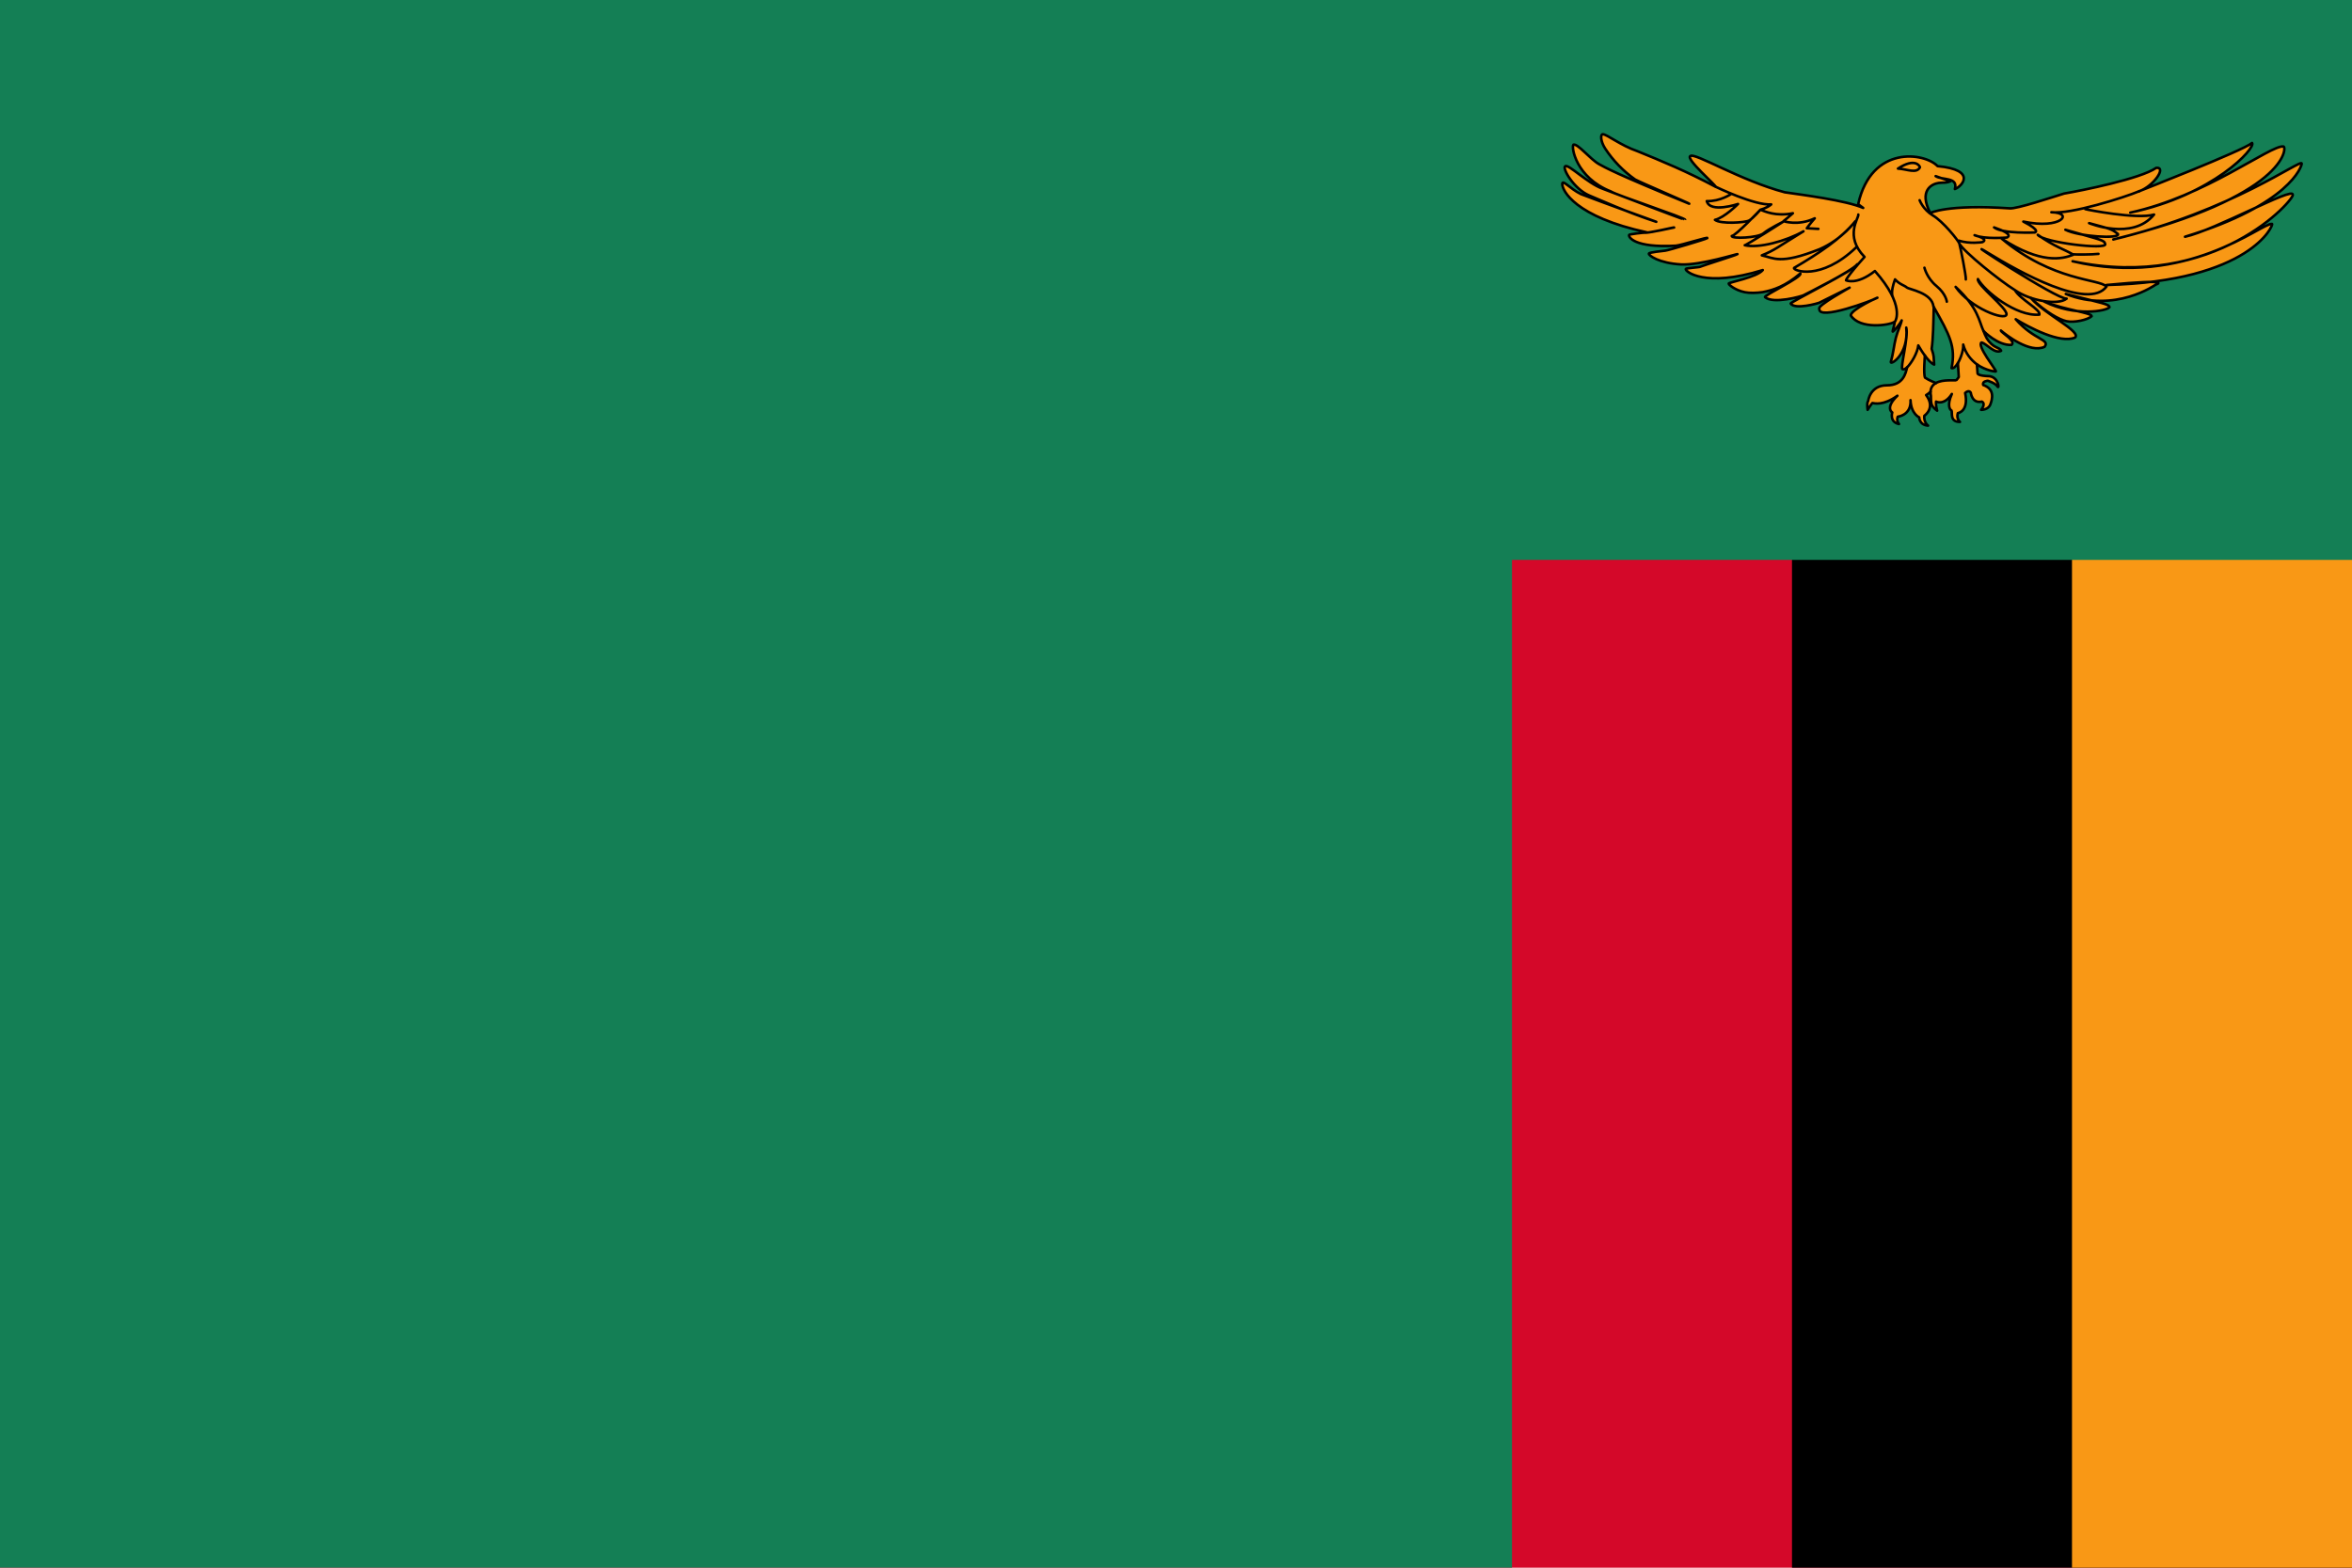
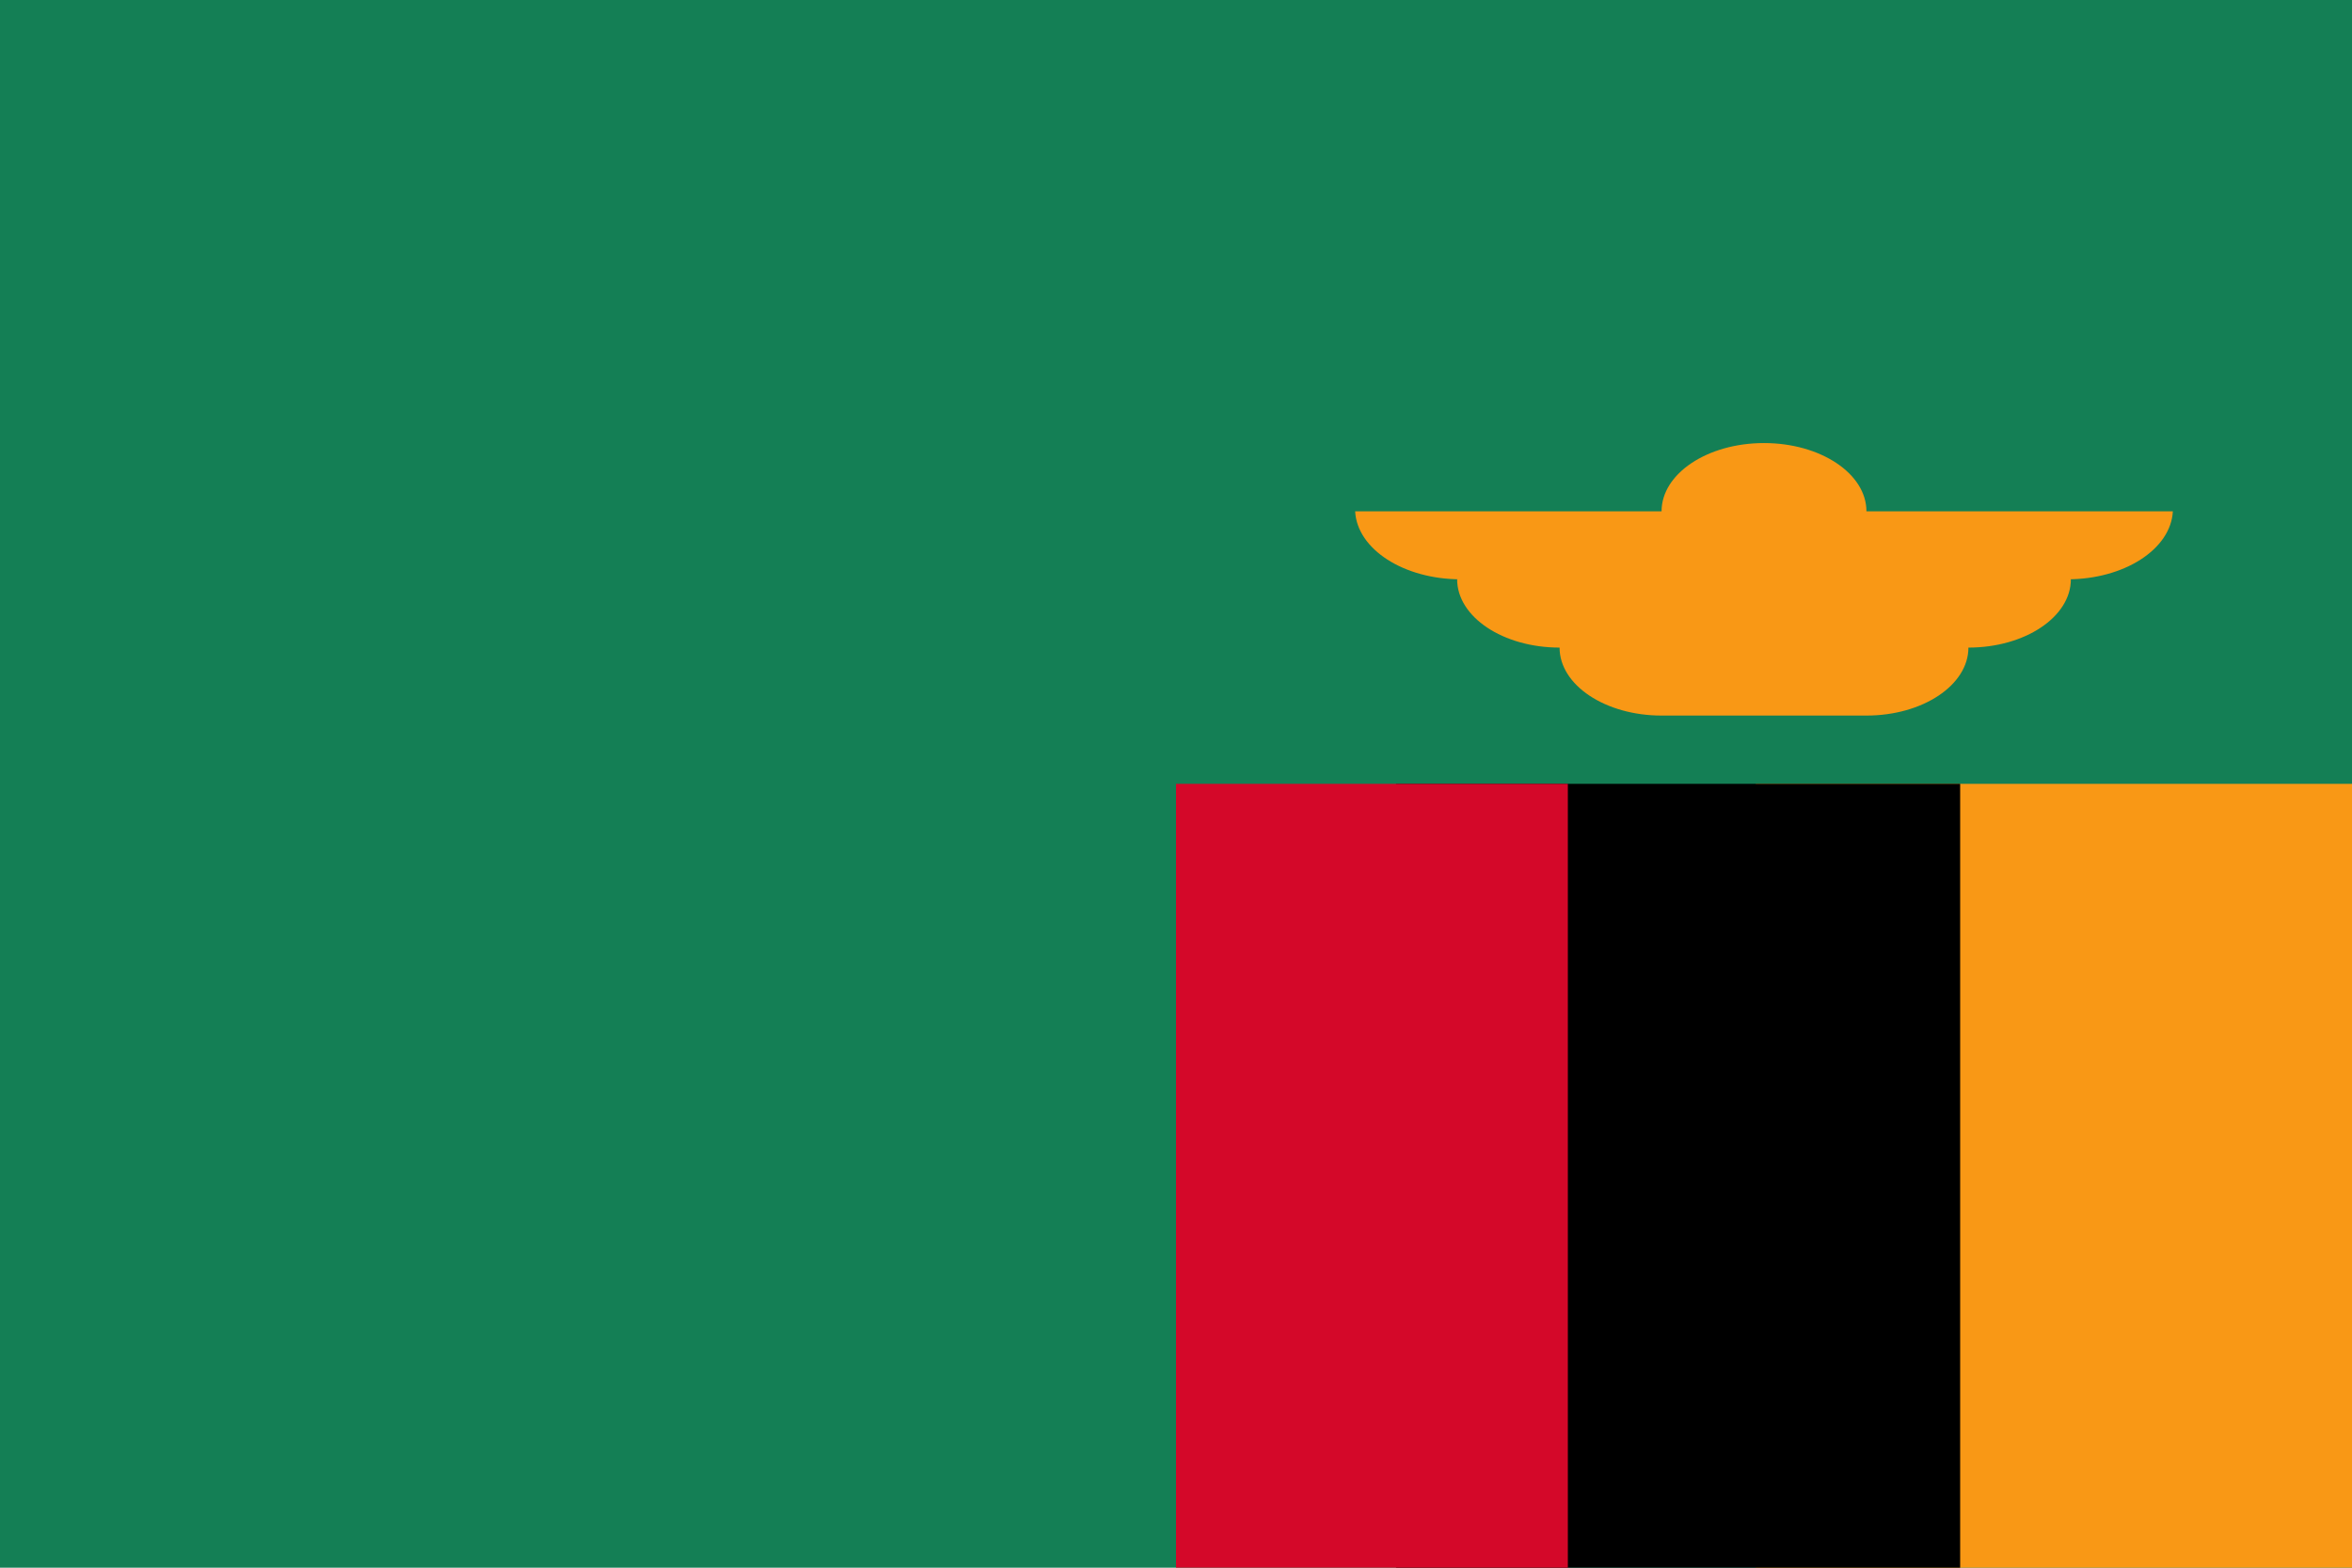
<svg xmlns="http://www.w3.org/2000/svg" width="900" height="600" viewBox="0 0 83328 55552">
-   <path fill="#d40829" d="M0 0h83328v55552H0Z" />
-   <path fill="#000" d="M63488 0h19840v55552H63488Z" style="stroke-width:1984" />
-   <path fill="#f99815" d="M73408 0h9920v55552h-9920Z" />
-   <path fill="#147f55" d="M0 0h83328v19840H53568v35712H0Z" />
-   <g stroke="#000" stroke-linecap="round" stroke-linejoin="round" stroke-width="90">
-     <path fill="#f99815" d="M68202 13383c132 92 386 191 386 191 241-144 702-78 726-104 38-41 82-110 82-110l-30-494c-84 135-162 203-225 178 157-758-68-1176-631-2166-13 588-21 1108-74 1484 93 283 66 270 89 558-111-49-227-180-329-320 0 0-57 662 6 783zm2181-1405c236 387 444 302 514 453-232 126-520-262-695-295-175 110 516 963 511 1025-9 15-359-28-674-250l23 317c0 17 25 92 427 103 327 47 352 484 277 363-76-121-340-201-340-201s-213 11-163 150c415 144 327 495 251 691-75 196-326 190-326 190s182-213 25-294c-346 81-390-311-390-311s-56-127-201 6c138 657-257 714-257 714s-69 185 75 312c-377 5-258-335-302-409-44-12-175-162 13-582-276 426-559 270-559 270s-19 133 38 323c-214-161-220-236-220-524-10-51-14-103-13-150-47 46-101 91-157 121 346 461-63 732-63 732s-37 213 132 351c-314-23-314-294-314-294s-289-121-308-610c32 541-452 587-452 587s-63 121 44 260c-346-70-239-410-239-410s-270-161 182-593c-496 357-810 271-886 259 0 0-56 58-169 242-38-271 19-311 19-311s61-561 666-559c583 2 667-436 713-636-83 75-129 77-164 64-89-35 223-1156 135-1473 97 952-569 1350-548 1216 92-307 112-596 179-852 66-256 181-479 207-620-80 163-288 388-308 396-56 40 119-393 39-337-162 112-1208 272-1535-234 3-216 1018-671 941-626-153 92-2106 825-2054 391-108-102 1109-770 1081-755-27 15-1039 516-1079 537-39 21-863 259-1018 33-26-50 2349-1225 2357-1393-156 225-1842 1066-1907 1100-65 33-1058 320-1358 66-64-61 1315-701 1252-842-527 447-942 590-1335 662-219 32-459 39-634 4-351-72-576-272-572-305-1-47 1001-223 1209-480-2068 640-2767 40-2729-40 16-32 474-55 520-79 32-24 1285-418 1312-445 27-28-1301 398-1999 364-789-45-1160-322-1139-385 18-46 490-92 579-103 103-8 1448-409 1490-444 86-71-933 259-1121 269-1469 81-1679-309-1649-383 9-23 507-88 585-77 89 6 997-175 1009-183 46-31-881 200-956 171-2561-554-3006-1487-3006-1710 0-193 263 161 667 355 885 339 2726 1001 2663 980-989-318-2087-817-2373-933-546-231-971-968-852-1038 124-76 787 605 1327 799 109 39 2913 1116 2919 1100 24-63-2429-870-2631-1005-1238-490-1409-1580-1324-1657 155-44 592 516 911 693 200 111 585 336 3191 1401 25-9-1698-742-1917-860a4113 4113 0 0 1-1060-1094c-169-260-174-509-86-509 145 0 625 394 1231 602 849 345 1762 723 2761 1258 60-22-1092-1005-884-1090 156-123 1778 873 3340 1287 579 85 2183 289 2778 554-120-82-140-107-177-136 471-2104 2354-1827 2812-1345 1408 133 867 723 613 812 126-440-454-305-681-458l522 183c-147 66-206 38-410 58-248 34-720 265-302 1067 0 0 591-318 2816-166 241 27 1519-400 1925-524 646-111 2705-524 3262-910 391-42-106 662-602 827 0 0 3669-1434 3999-1710 151 166-1368 1848-4314 2468 2676-579 4961-2399 5427-2344 135 28 105 1779-6029 3296 4240-1021 6676-2887 6676-2690 0 98-422 1455-4135 2593 1037-220 3848-1792 3818-1489 91 124-2721 3433-7802 2358 4059 965 6690-1365 7066-1324 75 14-752 2041-5863 2165 2450-234 1744-14 1744-14s-1444 1034-3187 331c1368 345 1518 359 1548 469-90 138-1218 345-2300-193 717 290 1657 387 1669 510-118 127-623 243-898 179-247-57-703-299-1251-816 491 576 1788 1175 1562 1395-526 235-1653-372-2104-648 646 745 1232 704 1022 979-526 235-1353-413-1548-579 0 69 556 373 375 510-481 28-976-479-992-496 34 89 69 173 112 252z" />
-     <path fill="none" d="M60800 6626s1372 664 1952 617c-154 133-384 188-384 188 145 55 546 250 1151 125-145 133-333 281-333 281s520 180 1108-101c-179 203-281 352-281 352l409 23m-3093-1235s-384 266-861 250c119 438 1108 102 1108 102s-478 484-818 563c204 156 1065 101 1210 23s400-383 400-383-886 938-1014 930c-17 110 929 70 1125-94s690-406 690-406-1295 828-1355 828c486 118 1458-140 2080-492-921 563-1006 664-1475 852 418 86 631 344 2046-219 809-352 1269-993 1269-993-502 618-1295 1142-2173 1657-51 94 938 477 2199-726m77-1165c25 125-503 758 221 1501-656 734-656 828-656 828s366 188 1023-328c1082 1219 721 1777 721 1777m-86-861s-100-131 78-620c160 177 338 215 416 286 78 72 895 181 947 681m-321-1380s85 367 426 648c341 282 367 555 367 555m-1408 2328c162-159 370-519 397-778 59 98 130 222 234 360m1170 266c109-186 201-475 188-656 81 318 289 556 485 701m-2029-5816s119 328 468 539c358 211 895 876 938 993 41 142 247 1164 230 1274m6142-3125c-526 221-2435 827-3111 745 811 13 360 620-993 331 647 330 406 386 406 386s-1142 55-1443-180c767 262 451 359 451 359s-782 69-1142-83c556 152 270 248 270 248s-451 69-827-55m4480-1117c30 14 1834 373 2436 193-767 938-2301 304-2301 304 752 207 782 193 1023 386 75 179-1383 96-1864-152 1338 386 1368 359 1413 510 60 207-2195-55-2391-331 602 428 933 511 1263 704-406 165-1157 330-2540-566 1819 1517 3457 1420 3713 1696-631 855-3082-510-4209-1199-1128-690 2465 1668 2796 1627-310 250-1296 77-1835-304m-3362-4349c0-36-165-360-779 45 329 18 654 191 779-45zm2250 5797c-158-337-178-812-986-1560 536 764 1750 1203 1801 982 52-221-1069-1058-1011-1259 222 414 1348 1336 2177 1260 57-178-679-536-869-871-529-326-1821-1365-1967-1651m4929 369c-210 28-842 28-932 14m-4825 4564a345 345 0 0 0-191 305" />
+   <g transform="scale(162.75, 108.5)">
+     <path fill="#147F55" d="M0 0h512v512H0z" />
+     <path fill="#F99815" d="M382.2 256H512v256H382.2z" />
+     <path fill="#000000" d="M303.9 256h122.8v256H303.9z" />
+     <path fill="#D40829" d="M256 256h85.3v256H256z" />
+     <path fill="#F99815" d="M473 167h-66.7a22.3 22.3 0 0 0-44.6 0H295a23 23 0 0 0 23 22.2h-.8c0 12.3 10 22.3 22.3 22.3 0 12.3 10 22.2 22.2 22.2h44.6c12.3 0 22.2-10 22.2-22.2 12.3 0 22.3-10 22.3-22.3h-.8a23 23 0 0 0 23-22.2" />
  </g>
</svg>
